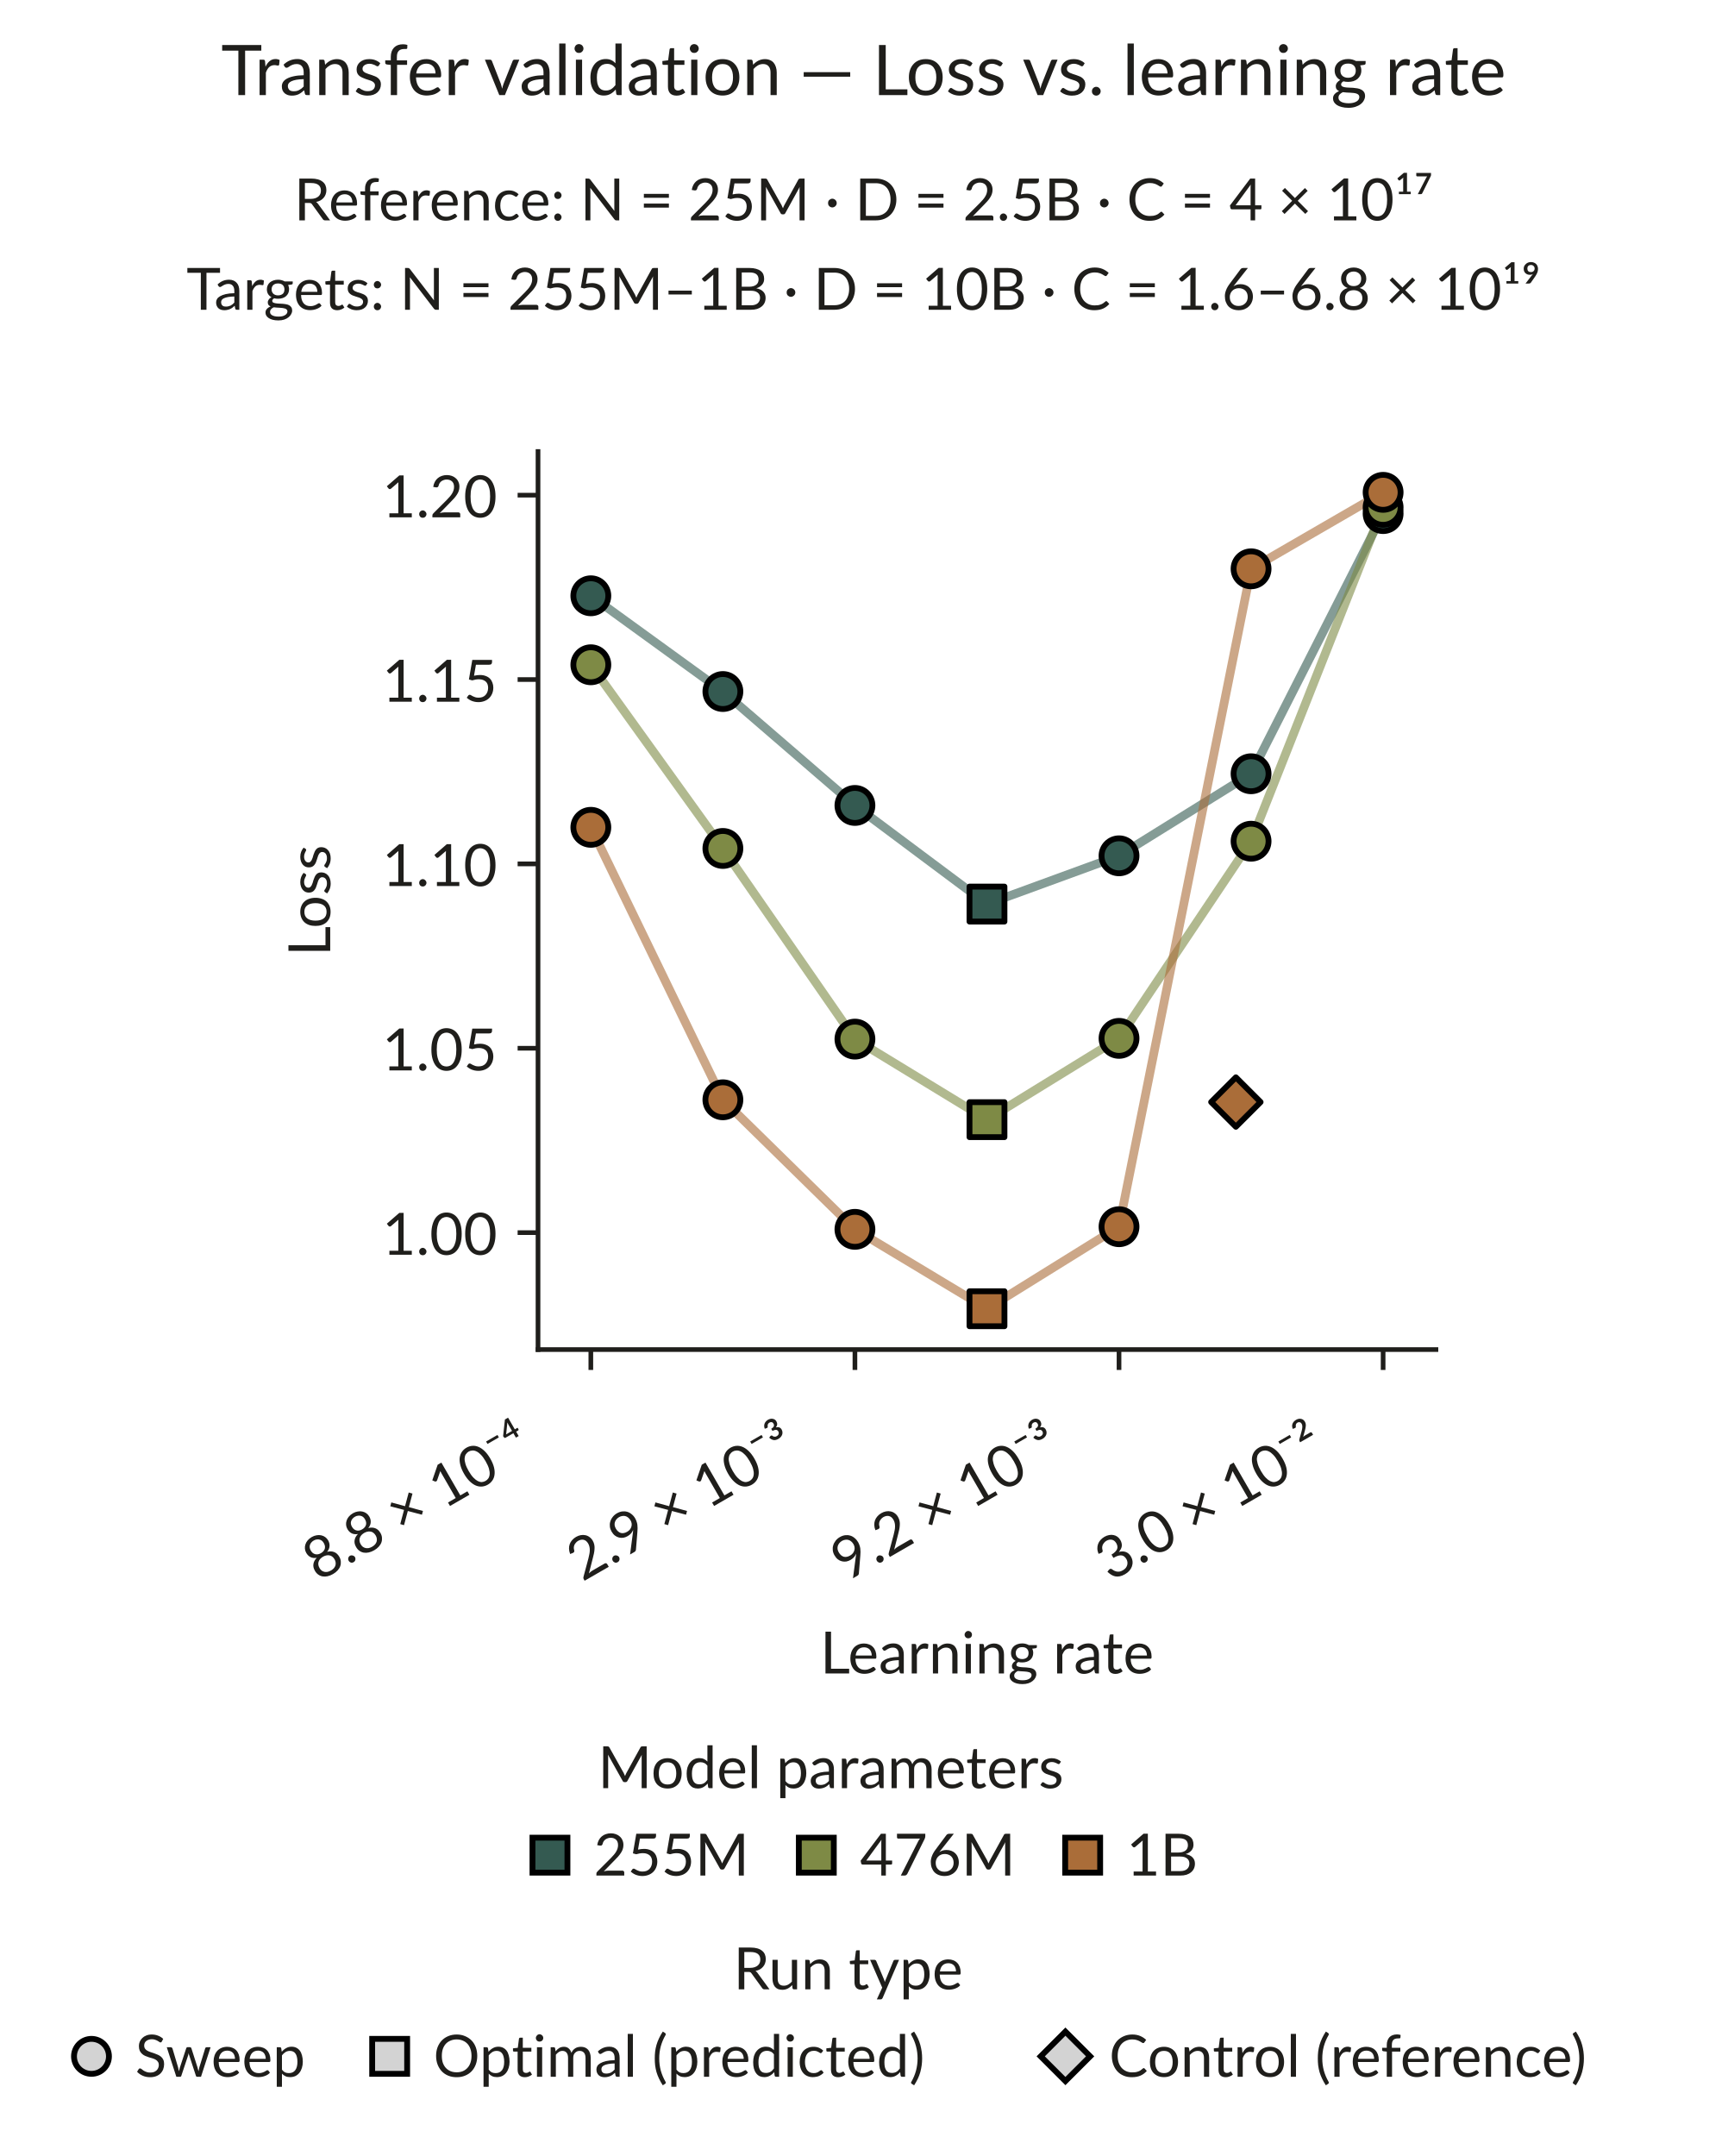
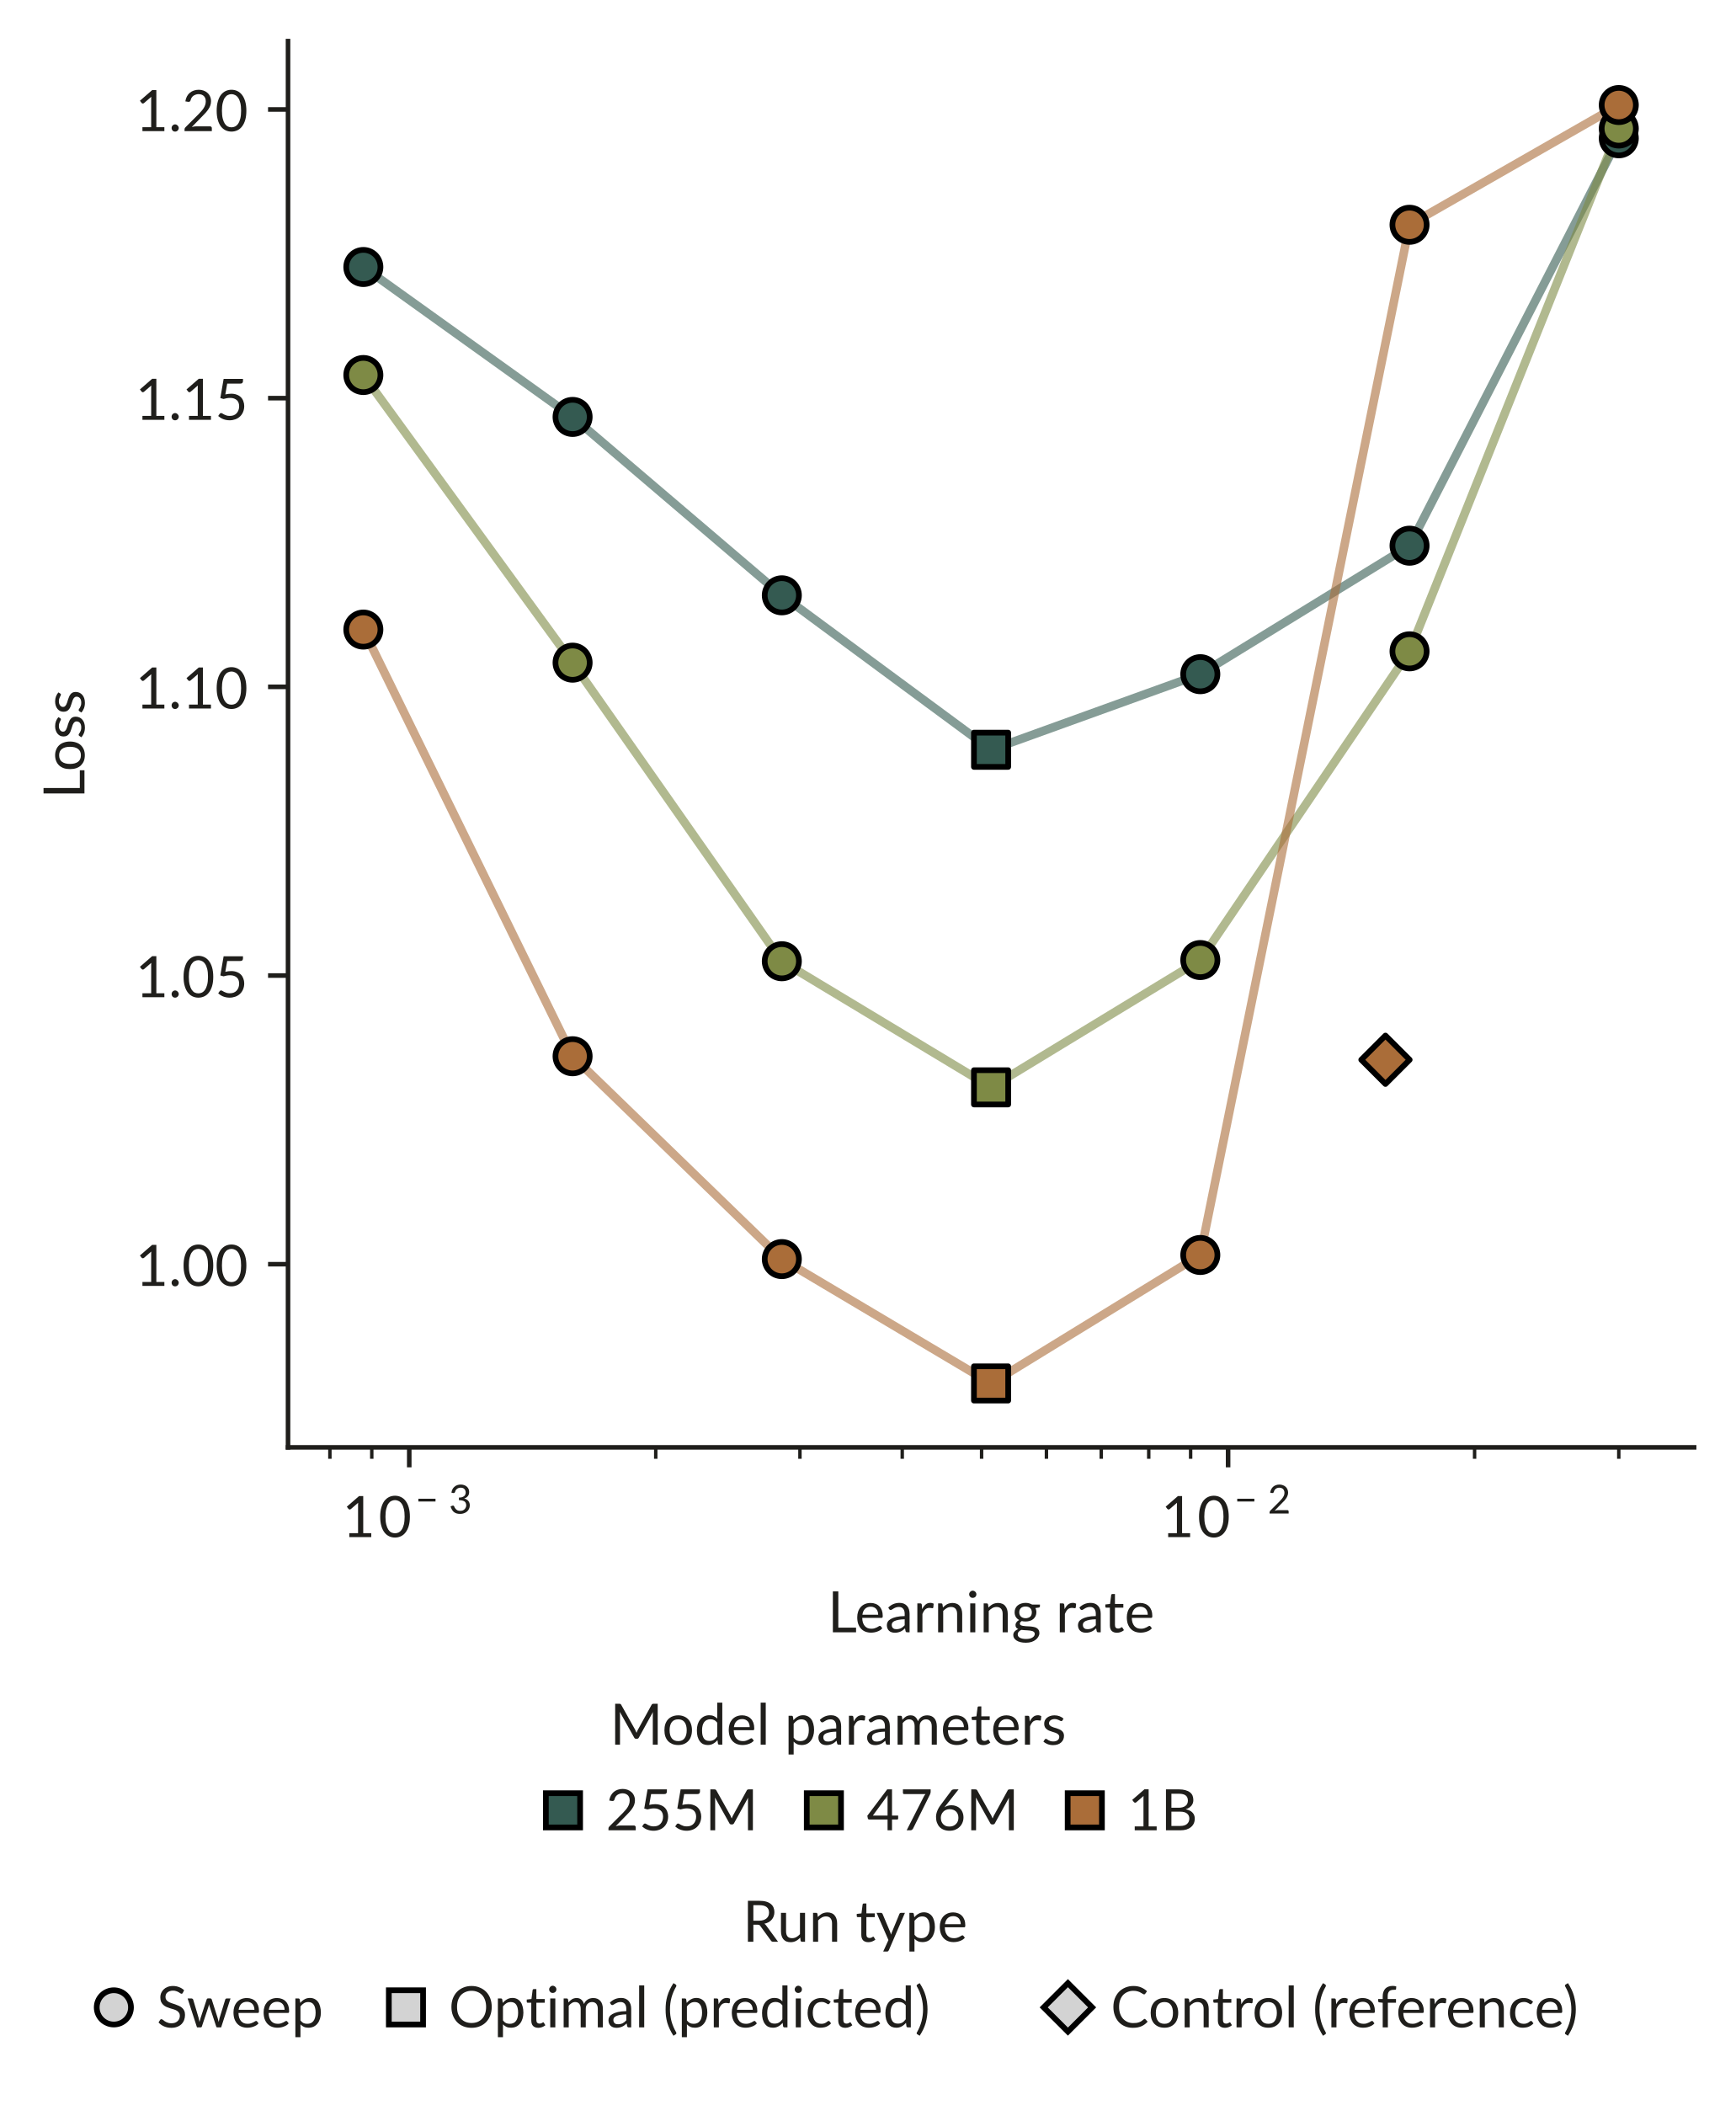
- <svg xmlns="http://www.w3.org/2000/svg" xmlns:xlink="http://www.w3.org/1999/xlink" width="296.445pt" height="369.999pt" viewBox="0 0 296.445 369.999" version="1.1" data-figure-typography="lato-v1" data-figure-render-width="355.734" data-figure-render-scale="1.2" font-family="Lato, sans-serif">
+ <svg xmlns="http://www.w3.org/2000/svg" xmlns:xlink="http://www.w3.org/1999/xlink" width="304.038pt" height="368.789pt" viewBox="0 0 304.038 368.789" version="1.1" data-figure-typography="lato-v1" data-figure-render-width="364.845" data-figure-render-scale="1.2" font-family="Lato, sans-serif">
  <defs>
    <style type="text/css">*{stroke-linejoin: round; stroke-linecap: butt}</style>
  </defs>
  <g id="figure_1">
    <g id="patch_1">
-       <path d="M 0 369.999 L 296.445 369.999 L 296.445 0 L 0 0 L 0 369.999 z " style="fill: none" />
+       <path d="M 0 368.789 L 304.038 368.789 L 304.038 0 L 0 0 L 0 368.789 z " style="fill: none" />
    </g>
    <g id="axes_1">
      <g id="patch_2">
-         <path d="M 92.344 231.604 L 246.462 231.604 L 246.462 77.486 L 92.344 77.486 L 92.344 231.604 z " style="fill: none" />
+         <path d="M 50.466 253.572 L 296.838 253.572 L 296.838 7.2 L 50.466 7.2 L 50.466 253.572 z " style="fill: none" />
      </g>
      <g id="matplotlib.axis_1">
        <g id="xtick_1">
          <g id="line2d_1">
            <defs>
              <path id="m50c3ab274f" d="M 0 0 L 0 3.5 " style="stroke: #1f1e1b; stroke-width: 0.8" />
            </defs>
            <g>
-               <use xlink:href="#m50c3ab274f" x="101.41" y="231.604" style="fill: #1f1e1b; stroke: #1f1e1b; stroke-width: 0.8" />
+               <use xlink:href="#m50c3ab274f" x="71.707" y="253.572" style="fill: #1f1e1b; stroke: #1f1e1b; stroke-width: 0.8" />
            </g>
          </g>
          <g id="text_1">
-             <text style="font-size: 10px; font-family: 'Lato', sans-serif; fill: #1f1e1b" transform="translate(54.61144 271.5092) rotate(-30)">8.8 × 10⁻⁴</text>
+             <g style="fill: #1f1e1b" transform="translate(59.95706 269.972)">
+               <text>
+                 <tspan x="0" y="-0.675" style="font-size: 10px; font-family: 'Lato', sans-serif; fill: #1f1e1b">1</tspan>
+                 <tspan x="6.362" y="-0.675" style="font-size: 10px; font-family: 'Lato', sans-serif; fill: #1f1e1b">0</tspan>
+                 <tspan x="12.82" y="-4.805" style="font-size: 7px; font-family: 'Lato', sans-serif; fill: #1f1e1b">−</tspan>
+                 <tspan x="18.686" y="-4.805" style="font-size: 7px; font-family: 'Lato', sans-serif; fill: #1f1e1b">3</tspan>
+               </text>
+             </g>
          </g>
        </g>
        <g id="xtick_2">
          <g id="line2d_2">
            <g>
-               <use xlink:href="#m50c3ab274f" x="146.739" y="231.604" style="fill: #1f1e1b; stroke: #1f1e1b; stroke-width: 0.8" />
+               <use xlink:href="#m50c3ab274f" x="215.183" y="253.572" style="fill: #1f1e1b; stroke: #1f1e1b; stroke-width: 0.8" />
            </g>
          </g>
          <g id="text_2">
-             <text style="font-size: 10px; font-family: 'Lato', sans-serif; fill: #1f1e1b" transform="translate(99.94006 271.5092) rotate(-30)">2.9 × 10⁻³</text>
+             <g style="fill: #1f1e1b" transform="translate(203.4334 269.972)">
+               <text>
+                 <tspan x="0" y="-0.675" style="font-size: 10px; font-family: 'Lato', sans-serif; fill: #1f1e1b">1</tspan>
+                 <tspan x="6.362" y="-0.675" style="font-size: 10px; font-family: 'Lato', sans-serif; fill: #1f1e1b">0</tspan>
+                 <tspan x="12.82" y="-4.805" style="font-size: 7px; font-family: 'Lato', sans-serif; fill: #1f1e1b">−</tspan>
+                 <tspan x="18.686" y="-4.805" style="font-size: 7px; font-family: 'Lato', sans-serif; fill: #1f1e1b">2</tspan>
+               </text>
+             </g>
          </g>
        </g>
        <g id="xtick_3">
          <g id="line2d_3">
-             <g>
-               <use xlink:href="#m50c3ab274f" x="192.067" y="231.604" style="fill: #1f1e1b; stroke: #1f1e1b; stroke-width: 0.8" />
-             </g>
-           </g>
-           <g id="text_3">
-             <text style="font-size: 10px; font-family: 'Lato', sans-serif; fill: #1f1e1b" transform="translate(145.2687 271.5092) rotate(-30)">9.2 × 10⁻³</text>
+             <defs>
+               <path id="m7f1d5dfb71" d="M 0 0 L 0 2 " style="stroke: #1f1e1b; stroke-width: 0.6" />
+             </defs>
+             <g>
+               <use xlink:href="#m7f1d5dfb71" x="57.803" y="253.572" style="fill: #1f1e1b; stroke: #1f1e1b; stroke-width: 0.6" />
+             </g>
          </g>
        </g>
        <g id="xtick_4">
          <g id="line2d_4">
            <g>
-               <use xlink:href="#m50c3ab274f" x="237.396" y="231.604" style="fill: #1f1e1b; stroke: #1f1e1b; stroke-width: 0.8" />
-             </g>
-           </g>
-           <g id="text_4">
-             <text style="font-size: 10px; font-family: 'Lato', sans-serif; fill: #1f1e1b" transform="translate(190.5973 271.5092) rotate(-30)">3.0 × 10⁻²</text>
-           </g>
-         </g>
-         <g id="text_5">
-           <text style="font-size: 10px; font-family: 'Lato', sans-serif; text-anchor: middle; fill: #1f1e1b" x="169.403" y="287.188" transform="rotate(-0 169.4031 287.1881)">Learning rate</text>
+               <use xlink:href="#m7f1d5dfb71" x="65.142" y="253.572" style="fill: #1f1e1b; stroke: #1f1e1b; stroke-width: 0.6" />
+             </g>
+           </g>
+         </g>
+         <g id="xtick_5">
+           <g id="line2d_5">
+             <g>
+               <use xlink:href="#m7f1d5dfb71" x="114.898" y="253.572" style="fill: #1f1e1b; stroke: #1f1e1b; stroke-width: 0.6" />
+             </g>
+           </g>
+         </g>
+         <g id="xtick_6">
+           <g id="line2d_6">
+             <g>
+               <use xlink:href="#m7f1d5dfb71" x="140.163" y="253.572" style="fill: #1f1e1b; stroke: #1f1e1b; stroke-width: 0.6" />
+             </g>
+           </g>
+         </g>
+         <g id="xtick_7">
+           <g id="line2d_7">
+             <g>
+               <use xlink:href="#m7f1d5dfb71" x="158.088" y="253.572" style="fill: #1f1e1b; stroke: #1f1e1b; stroke-width: 0.6" />
+             </g>
+           </g>
+         </g>
+         <g id="xtick_8">
+           <g id="line2d_8">
+             <g>
+               <use xlink:href="#m7f1d5dfb71" x="171.993" y="253.572" style="fill: #1f1e1b; stroke: #1f1e1b; stroke-width: 0.6" />
+             </g>
+           </g>
+         </g>
+         <g id="xtick_9">
+           <g id="line2d_9">
+             <g>
+               <use xlink:href="#m7f1d5dfb71" x="183.353" y="253.572" style="fill: #1f1e1b; stroke: #1f1e1b; stroke-width: 0.6" />
+             </g>
+           </g>
+         </g>
+         <g id="xtick_10">
+           <g id="line2d_10">
+             <g>
+               <use xlink:href="#m7f1d5dfb71" x="192.959" y="253.572" style="fill: #1f1e1b; stroke: #1f1e1b; stroke-width: 0.6" />
+             </g>
+           </g>
+         </g>
+         <g id="xtick_11">
+           <g id="line2d_11">
+             <g>
+               <use xlink:href="#m7f1d5dfb71" x="201.279" y="253.572" style="fill: #1f1e1b; stroke: #1f1e1b; stroke-width: 0.6" />
+             </g>
+           </g>
+         </g>
+         <g id="xtick_12">
+           <g id="line2d_12">
+             <g>
+               <use xlink:href="#m7f1d5dfb71" x="208.618" y="253.572" style="fill: #1f1e1b; stroke: #1f1e1b; stroke-width: 0.6" />
+             </g>
+           </g>
+         </g>
+         <g id="xtick_13">
+           <g id="line2d_13">
+             <g>
+               <use xlink:href="#m7f1d5dfb71" x="258.374" y="253.572" style="fill: #1f1e1b; stroke: #1f1e1b; stroke-width: 0.6" />
+             </g>
+           </g>
+         </g>
+         <g id="xtick_14">
+           <g id="line2d_14">
+             <g>
+               <use xlink:href="#m7f1d5dfb71" x="283.639" y="253.572" style="fill: #1f1e1b; stroke: #1f1e1b; stroke-width: 0.6" />
+             </g>
+           </g>
+         </g>
+         <g id="text_3">
+           <text style="font-size: 10px; font-family: 'Lato', sans-serif; text-anchor: middle; fill: #1f1e1b" x="173.652" y="285.973" transform="rotate(-0 173.6516 285.9727)">Learning rate</text>
        </g>
      </g>
      <g id="matplotlib.axis_2">
        <g id="ytick_1">
-           <g id="line2d_5">
+           <g id="line2d_15">
            <defs>
              <path id="m13240fdfdc" d="M 0 0 L -3.5 0 " style="stroke: #1f1e1b; stroke-width: 0.8" />
            </defs>
            <g>
-               <use xlink:href="#m13240fdfdc" x="92.344" y="211.533" style="fill: #1f1e1b; stroke: #1f1e1b; stroke-width: 0.8" />
+               <use xlink:href="#m13240fdfdc" x="50.466" y="221.487" style="fill: #1f1e1b; stroke: #1f1e1b; stroke-width: 0.8" />
+             </g>
+           </g>
+           <g id="text_4">
+             <text style="font-size: 10px; font-family: 'Lato', sans-serif; text-anchor: end; fill: #1f1e1b" x="43.466" y="225.286" transform="rotate(-0 43.46563 225.2856)">1.00</text>
+           </g>
+         </g>
+         <g id="ytick_2">
+           <g id="line2d_16">
+             <g>
+               <use xlink:href="#m13240fdfdc" x="50.466" y="170.91" style="fill: #1f1e1b; stroke: #1f1e1b; stroke-width: 0.8" />
+             </g>
+           </g>
+           <g id="text_5">
+             <text style="font-size: 10px; font-family: 'Lato', sans-serif; text-anchor: end; fill: #1f1e1b" x="43.466" y="174.708" transform="rotate(-0 43.46563 174.7084)">1.05</text>
+           </g>
+         </g>
+         <g id="ytick_3">
+           <g id="line2d_17">
+             <g>
+               <use xlink:href="#m13240fdfdc" x="50.466" y="120.332" style="fill: #1f1e1b; stroke: #1f1e1b; stroke-width: 0.8" />
            </g>
          </g>
          <g id="text_6">
-             <text style="font-size: 10px; font-family: 'Lato', sans-serif; text-anchor: end; fill: #1f1e1b" x="85.344" y="215.332" transform="rotate(-0 85.34448 215.3317)">1.00</text>
-           </g>
-         </g>
-         <g id="ytick_2">
-           <g id="line2d_6">
-             <g>
-               <use xlink:href="#m13240fdfdc" x="92.344" y="179.894" style="fill: #1f1e1b; stroke: #1f1e1b; stroke-width: 0.8" />
+             <text style="font-size: 10px; font-family: 'Lato', sans-serif; text-anchor: end; fill: #1f1e1b" x="43.466" y="124.131" transform="rotate(-0 43.46563 124.1312)">1.10</text>
+           </g>
+         </g>
+         <g id="ytick_4">
+           <g id="line2d_18">
+             <g>
+               <use xlink:href="#m13240fdfdc" x="50.466" y="69.755" style="fill: #1f1e1b; stroke: #1f1e1b; stroke-width: 0.8" />
            </g>
          </g>
          <g id="text_7">
-             <text style="font-size: 10px; font-family: 'Lato', sans-serif; text-anchor: end; fill: #1f1e1b" x="85.344" y="183.693" transform="rotate(-0 85.34448 183.6932)">1.05</text>
-           </g>
-         </g>
-         <g id="ytick_3">
-           <g id="line2d_7">
-             <g>
-               <use xlink:href="#m13240fdfdc" x="92.344" y="148.256" style="fill: #1f1e1b; stroke: #1f1e1b; stroke-width: 0.8" />
+             <text style="font-size: 10px; font-family: 'Lato', sans-serif; text-anchor: end; fill: #1f1e1b" x="43.466" y="73.554" transform="rotate(-0 43.46563 73.55401)">1.15</text>
+           </g>
+         </g>
+         <g id="ytick_5">
+           <g id="line2d_19">
+             <g>
+               <use xlink:href="#m13240fdfdc" x="50.466" y="19.178" style="fill: #1f1e1b; stroke: #1f1e1b; stroke-width: 0.8" />
            </g>
          </g>
          <g id="text_8">
-             <text style="font-size: 10px; font-family: 'Lato', sans-serif; text-anchor: end; fill: #1f1e1b" x="85.344" y="152.055" transform="rotate(-0 85.34448 152.0548)">1.10</text>
-           </g>
-         </g>
-         <g id="ytick_4">
-           <g id="line2d_8">
-             <g>
-               <use xlink:href="#m13240fdfdc" x="92.344" y="116.618" style="fill: #1f1e1b; stroke: #1f1e1b; stroke-width: 0.8" />
-             </g>
-           </g>
-           <g id="text_9">
-             <text style="font-size: 10px; font-family: 'Lato', sans-serif; text-anchor: end; fill: #1f1e1b" x="85.344" y="120.416" transform="rotate(-0 85.34448 120.4164)">1.15</text>
-           </g>
-         </g>
-         <g id="ytick_5">
-           <g id="line2d_9">
-             <g>
-               <use xlink:href="#m13240fdfdc" x="92.344" y="84.979" style="fill: #1f1e1b; stroke: #1f1e1b; stroke-width: 0.8" />
-             </g>
-           </g>
-           <g id="text_10">
-             <text style="font-size: 10px; font-family: 'Lato', sans-serif; text-anchor: end; fill: #1f1e1b" x="85.344" y="88.778" transform="rotate(-0 85.34448 88.77796)">1.20</text>
-           </g>
-         </g>
-         <g id="text_11">
-           <text style="font-size: 10px; font-family: 'Lato', sans-serif; text-anchor: middle; fill: #1f1e1b" x="56.677" y="154.545" transform="rotate(-90 56.67651 154.545)">Loss</text>
-         </g>
-       </g>
-       <g id="line2d_10">
-         <path d="M 101.41 102.245 L 124.075 118.675 L 146.739 138.225 L 169.403 155.152 L 192.067 146.869 L 214.732 132.787 L 237.396 88.138 " clip-path="url(#p27ff5af8de)" style="fill: none; stroke: #345a51; stroke-opacity: 0.6; stroke-width: 1.5; stroke-linecap: square" />
-       </g>
-       <g id="line2d_11">
-         <path d="M 101.41 114.083 L 124.075 145.606 L 146.739 178.327 L 169.403 192.148 L 192.067 178.199 L 214.732 144.364 L 237.396 87.067 " clip-path="url(#p27ff5af8de)" style="fill: none; stroke: #7e8a45; stroke-opacity: 0.6; stroke-width: 1.5; stroke-linecap: square" />
-       </g>
-       <g id="line2d_12">
-         <path d="M 101.41 141.98 L 124.075 188.74 L 146.739 210.971 L 169.403 224.598 L 192.067 210.521 L 214.732 97.617 L 237.396 84.492 " clip-path="url(#p27ff5af8de)" style="fill: none; stroke: #aa6d39; stroke-opacity: 0.6; stroke-width: 1.5; stroke-linecap: square" />
+             <text style="font-size: 10px; font-family: 'Lato', sans-serif; text-anchor: end; fill: #1f1e1b" x="43.466" y="22.977" transform="rotate(-0 43.46563 22.97682)">1.20</text>
+           </g>
+         </g>
+         <g id="text_9">
+           <text style="font-size: 10px; font-family: 'Lato', sans-serif; text-anchor: middle; fill: #1f1e1b" x="14.798" y="130.386" transform="rotate(-90 14.79766 130.386)">Loss</text>
+         </g>
+       </g>
+       <g id="line2d_20">
+         <path d="M 63.664 46.779 L 100.327 73.044 L 136.989 104.297 L 173.652 131.356 L 210.314 118.115 L 246.977 95.603 L 283.639 24.228 " clip-path="url(#pdafb74b428)" style="fill: none; stroke: #345a51; stroke-opacity: 0.6; stroke-width: 1.5; stroke-linecap: square" />
+       </g>
+       <g id="line2d_21">
+         <path d="M 63.664 65.703 L 100.327 116.096 L 136.989 168.405 L 173.652 190.498 L 210.314 168.199 L 246.977 114.111 L 283.639 22.515 " clip-path="url(#pdafb74b428)" style="fill: none; stroke: #7e8a45; stroke-opacity: 0.6; stroke-width: 1.5; stroke-linecap: square" />
+       </g>
+       <g id="line2d_22">
+         <path d="M 63.664 110.299 L 100.327 185.05 L 136.989 220.589 L 173.652 242.373 L 210.314 219.869 L 246.977 39.38 L 283.639 18.399 " clip-path="url(#pdafb74b428)" style="fill: none; stroke: #aa6d39; stroke-opacity: 0.6; stroke-width: 1.5; stroke-linecap: square" />
      </g>
      <g id="patch_3">
-         <path d="M 92.344 231.604 L 92.344 77.486 " style="fill: none; stroke: #1f1e1b; stroke-width: 0.8; stroke-linejoin: miter; stroke-linecap: square" />
+         <path d="M 50.466 253.572 L 50.466 7.2 " style="fill: none; stroke: #1f1e1b; stroke-width: 0.8; stroke-linejoin: miter; stroke-linecap: square" />
      </g>
      <g id="patch_4">
-         <path d="M 92.344 231.604 L 246.462 231.604 " style="fill: none; stroke: #1f1e1b; stroke-width: 0.8; stroke-linejoin: miter; stroke-linecap: square" />
+         <path d="M 50.466 253.572 L 296.838 253.572 " style="fill: none; stroke: #1f1e1b; stroke-width: 0.8; stroke-linejoin: miter; stroke-linecap: square" />
      </g>
      <g id="PathCollection_1">
        <defs>
          <path id="ma5276a3963" d="M 0 3 C 0.796 3 1.559 2.684 2.121 2.121 C 2.684 1.559 3 0.796 3 0 C 3 -0.796 2.684 -1.559 2.121 -2.121 C 1.559 -2.684 0.796 -3 0 -3 C -0.796 -3 -1.559 -2.684 -2.121 -2.121 C -2.684 -1.559 -3 -0.796 -3 0 C -3 0.796 -2.684 1.559 -2.121 2.121 C -1.559 2.684 -0.796 3 0 3 z " style="stroke: #000000" />
        </defs>
-         <g clip-path="url(#p27ff5af8de)">
-           <use xlink:href="#ma5276a3963" x="101.41" y="102.245" style="fill: #345a51; stroke: #000000" />
-           <use xlink:href="#ma5276a3963" x="124.075" y="118.675" style="fill: #345a51; stroke: #000000" />
-           <use xlink:href="#ma5276a3963" x="146.739" y="138.225" style="fill: #345a51; stroke: #000000" />
-           <use xlink:href="#ma5276a3963" x="192.067" y="146.869" style="fill: #345a51; stroke: #000000" />
-           <use xlink:href="#ma5276a3963" x="214.732" y="132.787" style="fill: #345a51; stroke: #000000" />
-           <use xlink:href="#ma5276a3963" x="237.396" y="88.138" style="fill: #345a51; stroke: #000000" />
+         <g clip-path="url(#pdafb74b428)">
+           <use xlink:href="#ma5276a3963" x="63.664" y="46.779" style="fill: #345a51; stroke: #000000" />
+           <use xlink:href="#ma5276a3963" x="100.327" y="73.044" style="fill: #345a51; stroke: #000000" />
+           <use xlink:href="#ma5276a3963" x="136.989" y="104.297" style="fill: #345a51; stroke: #000000" />
+           <use xlink:href="#ma5276a3963" x="210.314" y="118.115" style="fill: #345a51; stroke: #000000" />
+           <use xlink:href="#ma5276a3963" x="246.977" y="95.603" style="fill: #345a51; stroke: #000000" />
+           <use xlink:href="#ma5276a3963" x="283.639" y="24.228" style="fill: #345a51; stroke: #000000" />
        </g>
      </g>
      <g id="PathCollection_2">
        <defs>
          <path id="m3817e2e31a" d="M 0 3 C 0.796 3 1.559 2.684 2.121 2.121 C 2.684 1.559 3 0.796 3 0 C 3 -0.796 2.684 -1.559 2.121 -2.121 C 1.559 -2.684 0.796 -3 0 -3 C -0.796 -3 -1.559 -2.684 -2.121 -2.121 C -2.684 -1.559 -3 -0.796 -3 0 C -3 0.796 -2.684 1.559 -2.121 2.121 C -1.559 2.684 -0.796 3 0 3 z " style="stroke: #000000" />
        </defs>
-         <g clip-path="url(#p27ff5af8de)">
-           <use xlink:href="#m3817e2e31a" x="101.41" y="114.083" style="fill: #7e8a45; stroke: #000000" />
-           <use xlink:href="#m3817e2e31a" x="124.075" y="145.606" style="fill: #7e8a45; stroke: #000000" />
-           <use xlink:href="#m3817e2e31a" x="146.739" y="178.327" style="fill: #7e8a45; stroke: #000000" />
-           <use xlink:href="#m3817e2e31a" x="192.067" y="178.199" style="fill: #7e8a45; stroke: #000000" />
-           <use xlink:href="#m3817e2e31a" x="214.732" y="144.364" style="fill: #7e8a45; stroke: #000000" />
-           <use xlink:href="#m3817e2e31a" x="237.396" y="87.067" style="fill: #7e8a45; stroke: #000000" />
+         <g clip-path="url(#pdafb74b428)">
+           <use xlink:href="#m3817e2e31a" x="63.664" y="65.703" style="fill: #7e8a45; stroke: #000000" />
+           <use xlink:href="#m3817e2e31a" x="100.327" y="116.096" style="fill: #7e8a45; stroke: #000000" />
+           <use xlink:href="#m3817e2e31a" x="136.989" y="168.405" style="fill: #7e8a45; stroke: #000000" />
+           <use xlink:href="#m3817e2e31a" x="210.314" y="168.199" style="fill: #7e8a45; stroke: #000000" />
+           <use xlink:href="#m3817e2e31a" x="246.977" y="114.111" style="fill: #7e8a45; stroke: #000000" />
+           <use xlink:href="#m3817e2e31a" x="283.639" y="22.515" style="fill: #7e8a45; stroke: #000000" />
        </g>
      </g>
      <g id="PathCollection_3">
        <defs>
          <path id="m4ee5117e84" d="M 0 3 C 0.796 3 1.559 2.684 2.121 2.121 C 2.684 1.559 3 0.796 3 0 C 3 -0.796 2.684 -1.559 2.121 -2.121 C 1.559 -2.684 0.796 -3 0 -3 C -0.796 -3 -1.559 -2.684 -2.121 -2.121 C -2.684 -1.559 -3 -0.796 -3 0 C -3 0.796 -2.684 1.559 -2.121 2.121 C -1.559 2.684 -0.796 3 0 3 z " style="stroke: #000000" />
        </defs>
-         <g clip-path="url(#p27ff5af8de)">
-           <use xlink:href="#m4ee5117e84" x="101.41" y="141.98" style="fill: #aa6d39; stroke: #000000" />
-           <use xlink:href="#m4ee5117e84" x="124.075" y="188.74" style="fill: #aa6d39; stroke: #000000" />
-           <use xlink:href="#m4ee5117e84" x="146.739" y="210.971" style="fill: #aa6d39; stroke: #000000" />
-           <use xlink:href="#m4ee5117e84" x="192.067" y="210.521" style="fill: #aa6d39; stroke: #000000" />
-           <use xlink:href="#m4ee5117e84" x="214.732" y="97.617" style="fill: #aa6d39; stroke: #000000" />
-           <use xlink:href="#m4ee5117e84" x="237.396" y="84.492" style="fill: #aa6d39; stroke: #000000" />
+         <g clip-path="url(#pdafb74b428)">
+           <use xlink:href="#m4ee5117e84" x="63.664" y="110.299" style="fill: #aa6d39; stroke: #000000" />
+           <use xlink:href="#m4ee5117e84" x="100.327" y="185.05" style="fill: #aa6d39; stroke: #000000" />
+           <use xlink:href="#m4ee5117e84" x="136.989" y="220.589" style="fill: #aa6d39; stroke: #000000" />
+           <use xlink:href="#m4ee5117e84" x="210.314" y="219.869" style="fill: #aa6d39; stroke: #000000" />
+           <use xlink:href="#m4ee5117e84" x="246.977" y="39.38" style="fill: #aa6d39; stroke: #000000" />
+           <use xlink:href="#m4ee5117e84" x="283.639" y="18.399" style="fill: #aa6d39; stroke: #000000" />
        </g>
      </g>
      <g id="PathCollection_4">
        <defs>
          <path id="m696f79b761" d="M -3 3 L 3 3 L 3 -3 L -3 -3 z " style="stroke: #000000" />
        </defs>
-         <g clip-path="url(#p27ff5af8de)">
-           <use xlink:href="#m696f79b761" x="169.403" y="155.152" style="fill: #345a51; stroke: #000000" />
+         <g clip-path="url(#pdafb74b428)">
+           <use xlink:href="#m696f79b761" x="173.652" y="131.356" style="fill: #345a51; stroke: #000000" />
        </g>
      </g>
      <g id="PathCollection_5">
        <defs>
          <path id="m6412a9765e" d="M -3 3 L 3 3 L 3 -3 L -3 -3 z " style="stroke: #000000" />
        </defs>
-         <g clip-path="url(#p27ff5af8de)">
-           <use xlink:href="#m6412a9765e" x="169.403" y="192.148" style="fill: #7e8a45; stroke: #000000" />
+         <g clip-path="url(#pdafb74b428)">
+           <use xlink:href="#m6412a9765e" x="173.652" y="190.498" style="fill: #7e8a45; stroke: #000000" />
        </g>
      </g>
      <g id="PathCollection_6">
        <defs>
          <path id="m7e80b42dfc" d="M -3 3 L 3 3 L 3 -3 L -3 -3 z " style="stroke: #000000" />
        </defs>
-         <g clip-path="url(#p27ff5af8de)">
-           <use xlink:href="#m7e80b42dfc" x="169.403" y="224.598" style="fill: #aa6d39; stroke: #000000" />
+         <g clip-path="url(#pdafb74b428)">
+           <use xlink:href="#m7e80b42dfc" x="173.652" y="242.373" style="fill: #aa6d39; stroke: #000000" />
        </g>
      </g>
      <g id="PathCollection_7">
        <defs>
          <path id="m4046ef47ef" d="M -0 4.243 L 4.243 0 L 0 -4.243 L -4.243 -0 z " style="stroke: #000000" />
        </defs>
-         <g clip-path="url(#p27ff5af8de)">
-           <use xlink:href="#m4046ef47ef" x="212.123" y="189.127" style="fill: #aa6d39; stroke: #000000" />
-         </g>
-       </g>
-     </g>
-     <g id="text_12">
-       <text style="font-size: 12px; font-family: 'Lato', sans-serif; text-anchor: middle; fill: #1f1e1b" x="148.223" y="16.318" transform="rotate(-0 148.2227 16.31812)">Transfer validation — Loss vs. learning rate</text>
-     </g>
-     <g id="text_13">
-       <text style="font-size: 10px; font-family: 'Lato', sans-serif; text-anchor: middle; fill: #1f1e1b" x="148.223" y="37.815" transform="rotate(-0 148.2227 37.8154)">Reference: N = 25M · D = 2.5B · C = 4 × 10¹⁷</text>
-     </g>
-     <g id="text_14">
-       <text style="font-size: 10px; font-family: 'Lato', sans-serif; text-anchor: middle; fill: #1f1e1b" x="148.223" y="53.159" transform="rotate(-0 148.2227 53.15926)">Targets: N = 255M–1B · D = 10B · C = 1.6–6.8 × 10¹⁹</text>
+         <g clip-path="url(#pdafb74b428)">
+           <use xlink:href="#m4046ef47ef" x="242.757" y="185.669" style="fill: #aa6d39; stroke: #000000" />
+         </g>
+       </g>
    </g>
    <g id="legend_1">
-       <g id="text_15">
-         <text style="font-size: 10px; font-family: 'Lato', sans-serif; text-anchor: start; fill: #1f1e1b" x="102.619" y="306.87" transform="rotate(-0 102.6188 306.8705)">Model parameters</text>
-       </g>
-       <g id="line2d_13">
+       <g id="text_10">
+         <text style="font-size: 10px; font-family: 'Lato', sans-serif; text-anchor: start; fill: #1f1e1b" x="106.867" y="305.661" transform="rotate(-0 106.8672 305.6609)">Model parameters</text>
+       </g>
+       <g id="line2d_23">
        <defs>
          <path id="m4a70434857" d="M -3 3 L 3 3 L 3 -3 L -3 -3 z " style="stroke: #000000; stroke-linejoin: miter" />
        </defs>
        <g>
-           <use xlink:href="#m4a70434857" x="94.395" y="318.371" style="fill: #345a51; stroke: #000000; stroke-linejoin: miter" />
-         </g>
-       </g>
-       <g id="text_16">
-         <text style="font-size: 10px; font-family: 'Lato', sans-serif; text-anchor: start; fill: #1f1e1b" x="101.895" y="321.871" transform="rotate(-0 101.8953 321.8713)">255M</text>
-       </g>
-       <g id="line2d_14">
+           <use xlink:href="#m4a70434857" x="98.644" y="317.162" style="fill: #345a51; stroke: #000000; stroke-linejoin: miter" />
+         </g>
+       </g>
+       <g id="text_11">
+         <text style="font-size: 10px; font-family: 'Lato', sans-serif; text-anchor: start; fill: #1f1e1b" x="106.144" y="320.662" transform="rotate(-0 106.1438 320.6617)">255M</text>
+       </g>
+       <g id="line2d_24">
        <defs>
          <path id="me6ba1a5c93" d="M -3 3 L 3 3 L 3 -3 L -3 -3 z " style="stroke: #000000; stroke-linejoin: miter" />
        </defs>
        <g>
-           <use xlink:href="#me6ba1a5c93" x="140.111" y="318.371" style="fill: #7e8a45; stroke: #000000; stroke-linejoin: miter" />
-         </g>
-       </g>
-       <g id="text_17">
-         <text style="font-size: 10px; font-family: 'Lato', sans-serif; text-anchor: start; fill: #1f1e1b" x="147.611" y="321.871" transform="rotate(-0 147.6109 321.8713)">476M</text>
-       </g>
-       <g id="line2d_15">
+           <use xlink:href="#me6ba1a5c93" x="144.359" y="317.162" style="fill: #7e8a45; stroke: #000000; stroke-linejoin: miter" />
+         </g>
+       </g>
+       <g id="text_12">
+         <text style="font-size: 10px; font-family: 'Lato', sans-serif; text-anchor: start; fill: #1f1e1b" x="151.859" y="320.662" transform="rotate(-0 151.8594 320.6617)">476M</text>
+       </g>
+       <g id="line2d_25">
        <defs>
          <path id="mfb92e759ac" d="M -3 3 L 3 3 L 3 -3 L -3 -3 z " style="stroke: #000000; stroke-linejoin: miter" />
        </defs>
        <g>
-           <use xlink:href="#mfb92e759ac" x="185.827" y="318.371" style="fill: #aa6d39; stroke: #000000; stroke-linejoin: miter" />
-         </g>
-       </g>
-       <g id="text_18">
-         <text style="font-size: 10px; font-family: 'Lato', sans-serif; text-anchor: start; fill: #1f1e1b" x="193.327" y="321.871" transform="rotate(-0 193.3266 321.8713)">1B</text>
+           <use xlink:href="#mfb92e759ac" x="190.075" y="317.162" style="fill: #aa6d39; stroke: #000000; stroke-linejoin: miter" />
+         </g>
+       </g>
+       <g id="text_13">
+         <text style="font-size: 10px; font-family: 'Lato', sans-serif; text-anchor: start; fill: #1f1e1b" x="197.575" y="320.662" transform="rotate(-0 197.575 320.6617)">1B</text>
      </g>
    </g>
    <g id="legend_2">
-       <g id="text_19">
-         <text style="font-size: 10px; font-family: 'Lato', sans-serif; text-anchor: start; fill: #1f1e1b" x="125.876" y="341.396" transform="rotate(-0 125.8758 341.3959)">Run type</text>
-       </g>
-       <g id="line2d_16">
+       <g id="text_14">
+         <text style="font-size: 10px; font-family: 'Lato', sans-serif; text-anchor: start; fill: #1f1e1b" x="130.124" y="340.186" transform="rotate(-0 130.1242 340.1863)">Run type</text>
+       </g>
+       <g id="line2d_26">
        <defs>
          <path id="mcd635c62ca" d="M 0 3 C 0.796 3 1.559 2.684 2.121 2.121 C 2.684 1.559 3 0.796 3 0 C 3 -0.796 2.684 -1.559 2.121 -2.121 C 1.559 -2.684 0.796 -3 0 -3 C -0.796 -3 -1.559 -2.684 -2.121 -2.121 C -2.684 -1.559 -3 -0.796 -3 0 C -3 0.796 -2.684 1.559 -2.121 2.121 C -1.559 2.684 -0.796 3 0 3 z " style="stroke: #000000" />
        </defs>
        <g>
-           <use xlink:href="#mcd635c62ca" x="15.7" y="352.897" style="fill: #d3d3d3; stroke: #000000" />
-         </g>
-       </g>
-       <g id="text_20">
-         <text style="font-size: 10px; font-family: 'Lato', sans-serif; text-anchor: start; fill: #1f1e1b" x="23.2" y="356.397" transform="rotate(-0 23.2 356.3967)">Sweep</text>
-       </g>
-       <g id="line2d_17">
+           <use xlink:href="#mcd635c62ca" x="19.948" y="351.687" style="fill: #d3d3d3; stroke: #000000" />
+         </g>
+       </g>
+       <g id="text_15">
+         <text style="font-size: 10px; font-family: 'Lato', sans-serif; text-anchor: start; fill: #1f1e1b" x="27.448" y="355.187" transform="rotate(-0 27.44846 355.1871)">Sweep</text>
+       </g>
+       <g id="line2d_27">
        <defs>
          <path id="mbbd8608bed" d="M -3 3 L 3 3 L 3 -3 L -3 -3 z " style="stroke: #000000; stroke-linejoin: miter" />
        </defs>
        <g>
-           <use xlink:href="#mbbd8608bed" x="66.881" y="352.897" style="fill: #d3d3d3; stroke: #000000; stroke-linejoin: miter" />
-         </g>
-       </g>
-       <g id="text_21">
-         <text style="font-size: 10px; font-family: 'Lato', sans-serif; text-anchor: start; fill: #1f1e1b" x="74.381" y="356.397" transform="rotate(-0 74.38125 356.3967)">Optimal (predicted)</text>
-       </g>
-       <g id="line2d_18">
+           <use xlink:href="#mbbd8608bed" x="71.13" y="351.687" style="fill: #d3d3d3; stroke: #000000; stroke-linejoin: miter" />
+         </g>
+       </g>
+       <g id="text_16">
+         <text style="font-size: 10px; font-family: 'Lato', sans-serif; text-anchor: start; fill: #1f1e1b" x="78.63" y="355.187" transform="rotate(-0 78.62972 355.1871)">Optimal (predicted)</text>
+       </g>
+       <g id="line2d_28">
        <defs>
          <path id="m280de8b12c" d="M -0 4.243 L 4.243 0 L 0 -4.243 L -4.243 -0 z " style="stroke: #000000; stroke-linejoin: miter" />
        </defs>
        <g>
-           <use xlink:href="#m280de8b12c" x="182.867" y="352.897" style="fill: #d3d3d3; stroke: #000000; stroke-linejoin: miter" />
-         </g>
-       </g>
-       <g id="text_22">
-         <text style="font-size: 10px; font-family: 'Lato', sans-serif; text-anchor: start; fill: #1f1e1b" x="190.367" y="356.397" transform="rotate(-0 190.3672 356.3967)">Control (reference)</text>
+           <use xlink:href="#m280de8b12c" x="187.116" y="351.687" style="fill: #d3d3d3; stroke: #000000; stroke-linejoin: miter" />
+         </g>
+       </g>
+       <g id="text_17">
+         <text style="font-size: 10px; font-family: 'Lato', sans-serif; text-anchor: start; fill: #1f1e1b" x="194.616" y="355.187" transform="rotate(-0 194.6157 355.1871)">Control (reference)</text>
      </g>
    </g>
  </g>
  <defs>
-     <clipPath id="p27ff5af8de">
-       <rect x="92.344" y="77.486" width="154.117" height="154.117" />
+     <clipPath id="pdafb74b428">
+       <rect x="50.466" y="7.2" width="246.372" height="246.372" />
    </clipPath>
  </defs>
</svg>
